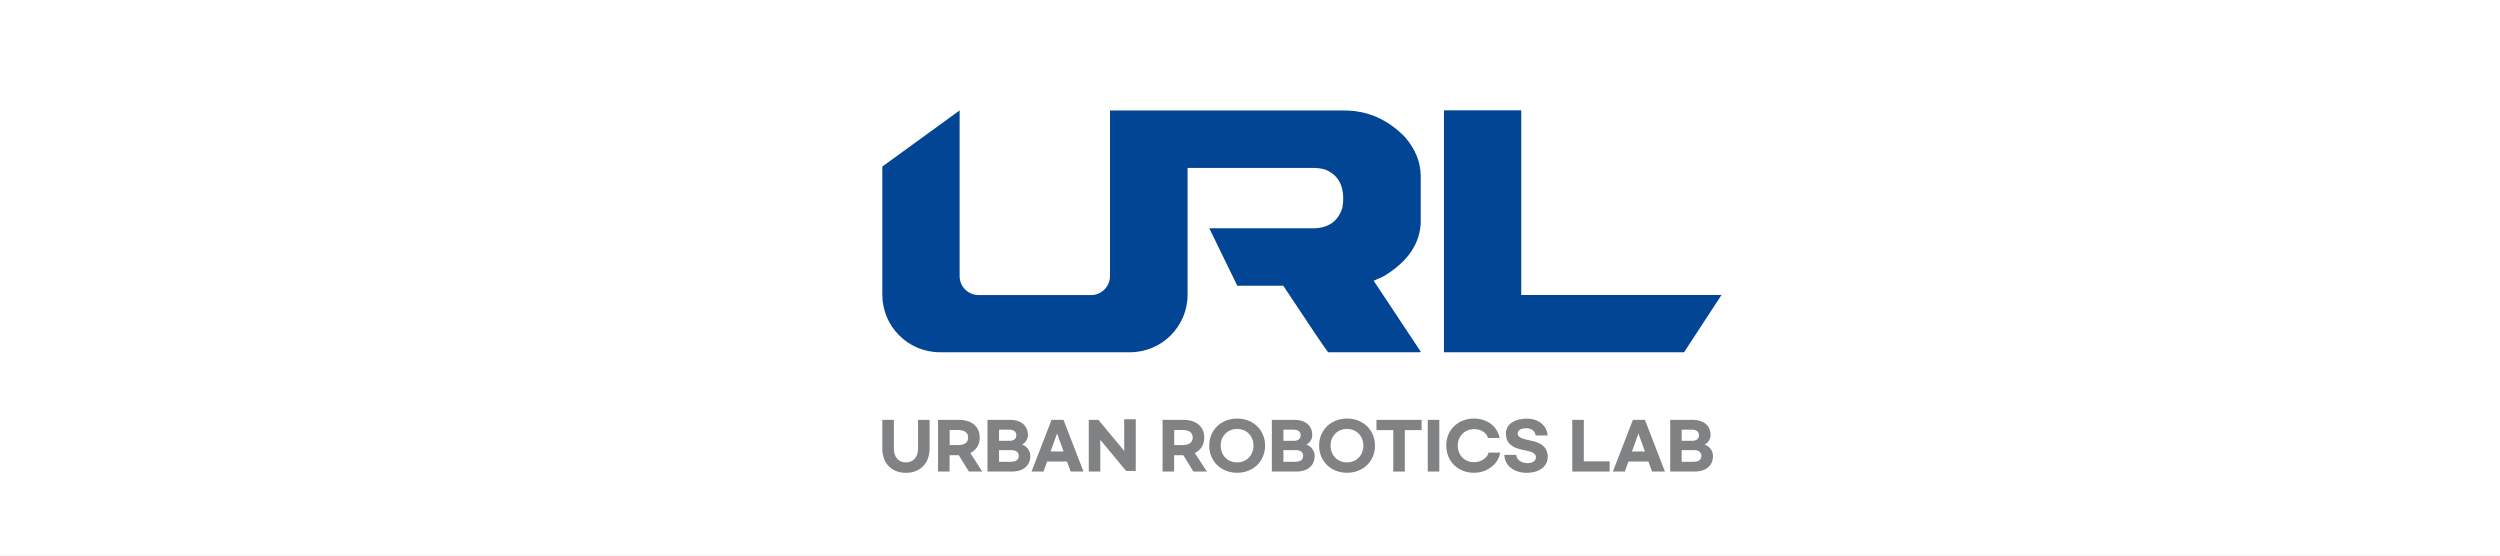
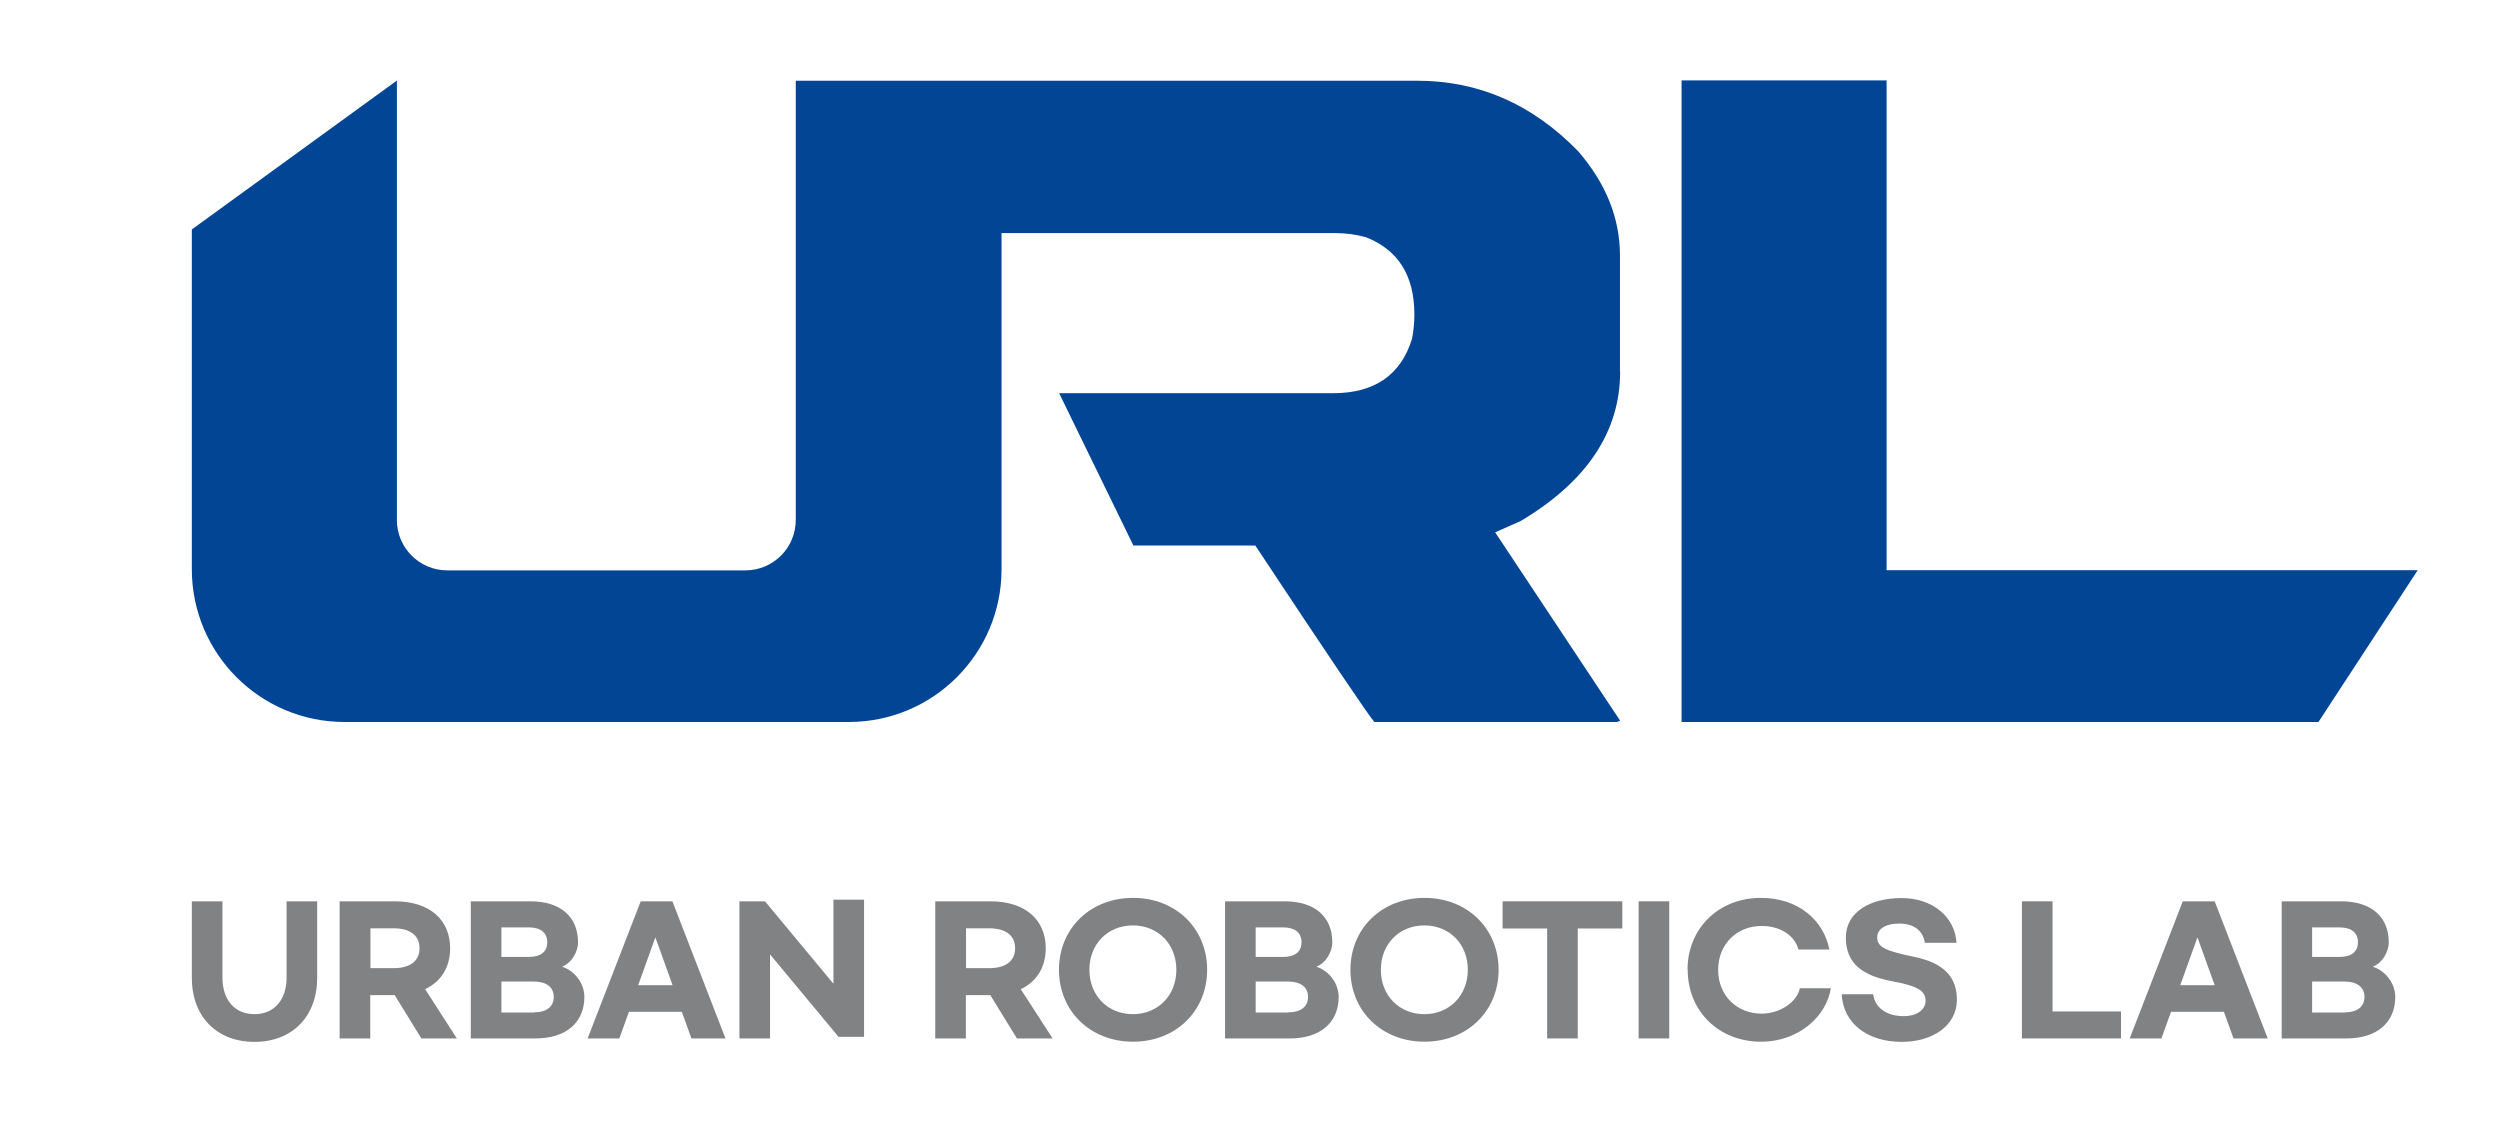
- <svg xmlns="http://www.w3.org/2000/svg" id="_레이어_2" data-name="레이어 2" viewBox="0 0 366.08 81.33">
+ <svg xmlns="http://www.w3.org/2000/svg" viewBox="118.61 11.723 138.012 62.28" data-name="레이어 2" id="_레이어_2" style="max-height: 500px" width="138.012" height="62.28">
  <defs>
    <style>
      .cls-1 {
        fill: #fff;
      }

      .cls-2 {
        fill: #808284;
      }

      .cls-3 {
        fill: #014594;
      }
    </style>
  </defs>
-   <g id="Layer_1" data-name="Layer 1">
-     <rect class="cls-1" width="366.08" height="81.33" />
+   <g data-name="Layer 1" id="Layer_1">
+     <rect height="81.33" width="366.08" class="cls-1" />
    <g>
      <g>
-         <path class="cls-2" d="M129.2,61.48h1.69v4.22c0,1.21,.67,2.01,1.77,2.01s1.77-.81,1.77-2.01v-4.22h1.69v4.22c0,2.14-1.38,3.54-3.46,3.54s-3.46-1.39-3.46-3.54v-4.22Z" />
-         <path class="cls-2" d="M141.87,69.05l-1.47-2.39h-1.35v2.39h-1.69v-7.57h3.05c1.92,0,3.05,1.02,3.05,2.59,0,1.04-.49,1.84-1.38,2.26l1.75,2.72h-1.96Zm-2.81-3.88h1.28c.89,0,1.43-.38,1.43-1.1s-.54-1.1-1.43-1.1h-1.28v2.19Z" />
-         <path class="cls-2" d="M144.6,61.48h3.29c1.68,0,2.63,.87,2.63,2.26,0,.54-.36,1.15-.88,1.35,.72,.23,1.23,.94,1.23,1.67,0,1.4-1,2.29-2.7,2.29h-3.57v-7.57Zm3.21,3.07c.64,0,1.01-.28,1.01-.81s-.37-.82-1.01-.82h-1.52v1.63h1.52Zm.28,3.06c.67,0,1.09-.3,1.09-.85s-.42-.85-1.09-.85h-1.8v1.71h1.8Z" />
-         <path class="cls-2" d="M156.26,67.58h-2.93l-.53,1.47h-1.75l2.93-7.57h1.75l2.93,7.57h-1.88l-.53-1.47Zm-.52-1.47l-.95-2.64-.95,2.64h1.89Z" />
-         <path class="cls-2" d="M159.43,61.48h1.41l3.78,4.55v-4.64h1.69v7.57h-1.41l-3.78-4.55v4.64h-1.69v-7.57Z" />
-         <path class="cls-2" d="M174.75,69.05l-1.47-2.39h-1.35v2.39h-1.69v-7.57h3.05c1.92,0,3.05,1.02,3.05,2.59,0,1.04-.49,1.84-1.38,2.26l1.76,2.72h-1.96Zm-2.81-3.88h1.28c.89,0,1.43-.38,1.43-1.1s-.54-1.1-1.43-1.1h-1.28v2.19Z" />
-         <path class="cls-2" d="M177.07,65.26c0-2.29,1.74-3.97,4.09-3.97s4.09,1.68,4.09,3.97-1.74,3.97-4.09,3.97-4.09-1.68-4.09-3.97Zm6.48,0c0-1.43-1.02-2.45-2.4-2.45s-2.4,1.02-2.4,2.45,1.02,2.45,2.4,2.45,2.4-1.03,2.4-2.45Z" />
-         <path class="cls-2" d="M186.24,61.48h3.29c1.68,0,2.63,.87,2.63,2.26,0,.54-.36,1.15-.88,1.35,.72,.23,1.23,.94,1.23,1.67,0,1.4-1,2.29-2.7,2.29h-3.57v-7.57Zm3.21,3.07c.64,0,1.01-.28,1.01-.81s-.37-.82-1.01-.82h-1.52v1.63h1.52Zm.28,3.06c.67,0,1.09-.3,1.09-.85s-.42-.85-1.09-.85h-1.8v1.71h1.8Z" />
-         <path class="cls-2" d="M193.16,65.26c0-2.29,1.74-3.97,4.09-3.97s4.09,1.68,4.09,3.97-1.74,3.97-4.09,3.97-4.09-1.68-4.09-3.97Zm6.48,0c0-1.43-1.02-2.45-2.4-2.45s-2.4,1.02-2.4,2.45,1.02,2.45,2.4,2.45,2.4-1.03,2.4-2.45Z" />
-         <path class="cls-2" d="M208.17,62.98h-2.46v6.07h-1.69v-6.07h-2.46v-1.5h6.61v1.5Z" />
-         <path class="cls-2" d="M210.76,61.48v7.57h-1.69v-7.57h1.69Z" />
-         <path class="cls-2" d="M211.77,65.26c0-2.29,1.72-3.97,4.05-3.97,2.08,0,3.47,1.25,3.78,2.85h-1.71c-.18-.73-.95-1.3-2.03-1.3-1.37,0-2.4,1.01-2.4,2.42s1.02,2.42,2.4,2.42c1.09,0,1.98-.71,2.11-1.4h1.71c-.23,1.52-1.75,2.95-3.85,2.95-2.33,0-4.05-1.68-4.05-3.97Z" />
-         <path class="cls-2" d="M226.62,63.77h-1.75c-.1-.66-.59-1.06-1.4-1.06s-1.23,.32-1.23,.77c0,.57,.58,.76,2.06,1.07,1.75,.36,2.34,1.23,2.34,2.36,0,1.45-1.36,2.33-3.05,2.33-1.87,0-3.23-1.01-3.31-2.63h1.74c.09,.73,.72,1.21,1.69,1.21,.69,0,1.2-.34,1.2-.84,0-.6-.51-.84-1.86-1.09-1.64-.31-2.54-.99-2.54-2.41s1.36-2.18,3.07-2.18,2.95,1.03,3.04,2.47Z" />
-         <path class="cls-2" d="M231.92,61.48v6.08h3.78v1.49h-5.47v-7.57h1.69Z" />
-         <path class="cls-2" d="M241.39,67.58h-2.93l-.53,1.47h-1.75l2.93-7.57h1.76l2.93,7.57h-1.89l-.53-1.47Zm-.52-1.47l-.95-2.64-.95,2.64h1.89Z" />
-         <path class="cls-2" d="M244.56,61.48h3.29c1.68,0,2.63,.87,2.63,2.26,0,.54-.36,1.15-.88,1.35,.72,.23,1.24,.94,1.24,1.67,0,1.4-1,2.29-2.7,2.29h-3.57v-7.57Zm3.21,3.07c.64,0,1.01-.28,1.01-.81s-.37-.82-1.01-.82h-1.52v1.63h1.52Zm.28,3.06c.67,0,1.09-.3,1.09-.85s-.42-.85-1.09-.85h-1.8v1.71h1.8Z" />
+         <path d="M129.2,61.48h1.69v4.22c0,1.21,.67,2.01,1.77,2.01s1.77-.81,1.77-2.01v-4.22h1.69v4.22c0,2.14-1.38,3.54-3.46,3.54s-3.46-1.39-3.46-3.54v-4.22Z" class="cls-2" />
+         <path d="M141.87,69.05l-1.47-2.39h-1.35v2.39h-1.69v-7.57h3.05c1.92,0,3.05,1.02,3.05,2.59,0,1.04-.49,1.84-1.38,2.26l1.75,2.72h-1.96Zm-2.81-3.88h1.28c.89,0,1.43-.38,1.43-1.1s-.54-1.1-1.43-1.1h-1.28v2.19Z" class="cls-2" />
+         <path d="M144.6,61.48h3.29c1.68,0,2.63,.87,2.63,2.26,0,.54-.36,1.15-.88,1.35,.72,.23,1.23,.94,1.23,1.67,0,1.4-1,2.29-2.7,2.29h-3.57v-7.57Zm3.21,3.07c.64,0,1.01-.28,1.01-.81s-.37-.82-1.01-.82h-1.52v1.63h1.52Zm.28,3.06c.67,0,1.09-.3,1.09-.85s-.42-.85-1.09-.85h-1.8v1.71h1.8Z" class="cls-2" />
+         <path d="M156.26,67.58h-2.93l-.53,1.47h-1.75l2.93-7.57h1.75l2.93,7.57h-1.88l-.53-1.47Zm-.52-1.47l-.95-2.64-.95,2.64h1.89Z" class="cls-2" />
+         <path d="M159.43,61.48h1.41l3.78,4.55v-4.64h1.69v7.57h-1.41l-3.78-4.55v4.64h-1.69v-7.57Z" class="cls-2" />
+         <path d="M174.75,69.05l-1.47-2.39h-1.35v2.39h-1.69v-7.57h3.05c1.92,0,3.05,1.02,3.05,2.59,0,1.04-.49,1.84-1.38,2.26l1.76,2.72h-1.96Zm-2.81-3.88h1.28c.89,0,1.43-.38,1.43-1.1s-.54-1.1-1.43-1.1h-1.28v2.19Z" class="cls-2" />
+         <path d="M177.07,65.26c0-2.29,1.74-3.97,4.09-3.97s4.09,1.68,4.09,3.97-1.74,3.97-4.09,3.97-4.09-1.68-4.09-3.97Zm6.48,0c0-1.43-1.02-2.45-2.4-2.45s-2.4,1.02-2.4,2.45,1.02,2.45,2.4,2.45,2.4-1.03,2.4-2.45Z" class="cls-2" />
+         <path d="M186.24,61.48h3.29c1.68,0,2.63,.87,2.63,2.26,0,.54-.36,1.15-.88,1.35,.72,.23,1.23,.94,1.23,1.67,0,1.4-1,2.29-2.7,2.29h-3.57v-7.57Zm3.21,3.07c.64,0,1.01-.28,1.01-.81s-.37-.82-1.01-.82h-1.52v1.63h1.52Zm.28,3.06c.67,0,1.09-.3,1.09-.85s-.42-.85-1.09-.85h-1.8v1.71h1.8Z" class="cls-2" />
+         <path d="M193.16,65.26c0-2.29,1.74-3.97,4.09-3.97s4.09,1.68,4.09,3.97-1.74,3.97-4.09,3.97-4.09-1.68-4.09-3.97Zm6.48,0c0-1.43-1.02-2.45-2.4-2.45s-2.4,1.02-2.4,2.45,1.02,2.45,2.4,2.45,2.4-1.03,2.4-2.45Z" class="cls-2" />
+         <path d="M208.17,62.98h-2.46v6.07h-1.69v-6.07h-2.46v-1.5h6.61v1.5Z" class="cls-2" />
+         <path d="M210.76,61.48v7.57h-1.69v-7.57h1.69Z" class="cls-2" />
+         <path d="M211.77,65.26c0-2.29,1.72-3.97,4.05-3.97,2.08,0,3.47,1.25,3.78,2.85h-1.71c-.18-.73-.95-1.3-2.03-1.3-1.37,0-2.4,1.01-2.4,2.42s1.02,2.42,2.4,2.42c1.09,0,1.98-.71,2.11-1.4h1.71c-.23,1.52-1.75,2.95-3.85,2.95-2.33,0-4.05-1.68-4.05-3.97Z" class="cls-2" />
+         <path d="M226.62,63.77h-1.75c-.1-.66-.59-1.06-1.4-1.06s-1.23,.32-1.23,.77c0,.57,.58,.76,2.06,1.07,1.75,.36,2.34,1.23,2.34,2.36,0,1.45-1.36,2.33-3.05,2.33-1.87,0-3.23-1.01-3.31-2.63h1.74c.09,.73,.72,1.21,1.69,1.21,.69,0,1.2-.34,1.2-.84,0-.6-.51-.84-1.86-1.09-1.64-.31-2.54-.99-2.54-2.41s1.36-2.18,3.07-2.18,2.95,1.03,3.04,2.47Z" class="cls-2" />
+         <path d="M231.92,61.48v6.08h3.78v1.49h-5.47v-7.57h1.69Z" class="cls-2" />
+         <path d="M241.39,67.58h-2.93l-.53,1.47h-1.75l2.93-7.57h1.76l2.93,7.57h-1.89l-.53-1.47Zm-.52-1.47l-.95-2.64-.95,2.64h1.89Z" class="cls-2" />
+         <path d="M244.56,61.48h3.29c1.68,0,2.63,.87,2.63,2.26,0,.54-.36,1.15-.88,1.35,.72,.23,1.24,.94,1.24,1.67,0,1.4-1,2.29-2.7,2.29h-3.57v-7.57Zm3.21,3.07c.64,0,1.01-.28,1.01-.81s-.37-.82-1.01-.82h-1.52v1.63h1.52Zm.28,3.06c.67,0,1.09-.3,1.09-.85s-.42-.85-1.09-.85h-1.8v1.71h1.8Z" class="cls-2" />
      </g>
      <g>
-         <path class="cls-3" d="M208.04,32.24v-6.4c0-2.07-.77-3.99-2.31-5.77-2.53-2.6-5.49-3.89-8.88-3.89h-34.31v24.25c0,1.53-1.24,2.78-2.78,2.78h-16.46c-1.53,0-2.78-1.24-2.78-2.78V16.17l-11.32,8.22v18.76c0,4.65,3.77,8.43,8.43,8.43h27.84c4.65,0,8.43-3.77,8.43-8.43V24.59h18.44c.57,0,1.13,.08,1.68,.23,1.78,.7,2.67,2.12,2.67,4.26,0,.44-.04,.89-.13,1.35-.62,2-2.07,3-4.36,3h-15.12l4.1,8.41h6.73c4.05,6.12,6.24,9.36,6.57,9.74h13.4l.17-.07-6.9-10.4,1.42-.63c3.65-2.18,5.48-4.93,5.48-8.25Z" />
-         <polygon class="cls-3" points="252.08 43.2 222.76 43.2 222.76 16.16 211.44 16.16 211.44 51.58 246.6 51.58 252.08 43.2" />
+         <path d="M208.04,32.24v-6.4c0-2.07-.77-3.99-2.31-5.77-2.53-2.6-5.49-3.89-8.88-3.89h-34.31v24.25c0,1.53-1.24,2.78-2.78,2.78h-16.46c-1.53,0-2.78-1.24-2.78-2.78V16.17l-11.32,8.22v18.76c0,4.65,3.77,8.43,8.43,8.43h27.84c4.65,0,8.43-3.77,8.43-8.43V24.59h18.44c.57,0,1.13,.08,1.68,.23,1.78,.7,2.67,2.12,2.67,4.26,0,.44-.04,.89-.13,1.35-.62,2-2.07,3-4.36,3h-15.12l4.1,8.41h6.73c4.05,6.12,6.24,9.36,6.57,9.74h13.4l.17-.07-6.9-10.4,1.42-.63c3.65-2.18,5.48-4.93,5.48-8.25Z" class="cls-3" />
+         <polygon points="252.08 43.2 222.76 43.2 222.76 16.16 211.44 16.16 211.44 51.58 246.6 51.58 252.08 43.2" class="cls-3" />
      </g>
    </g>
  </g>
</svg>
